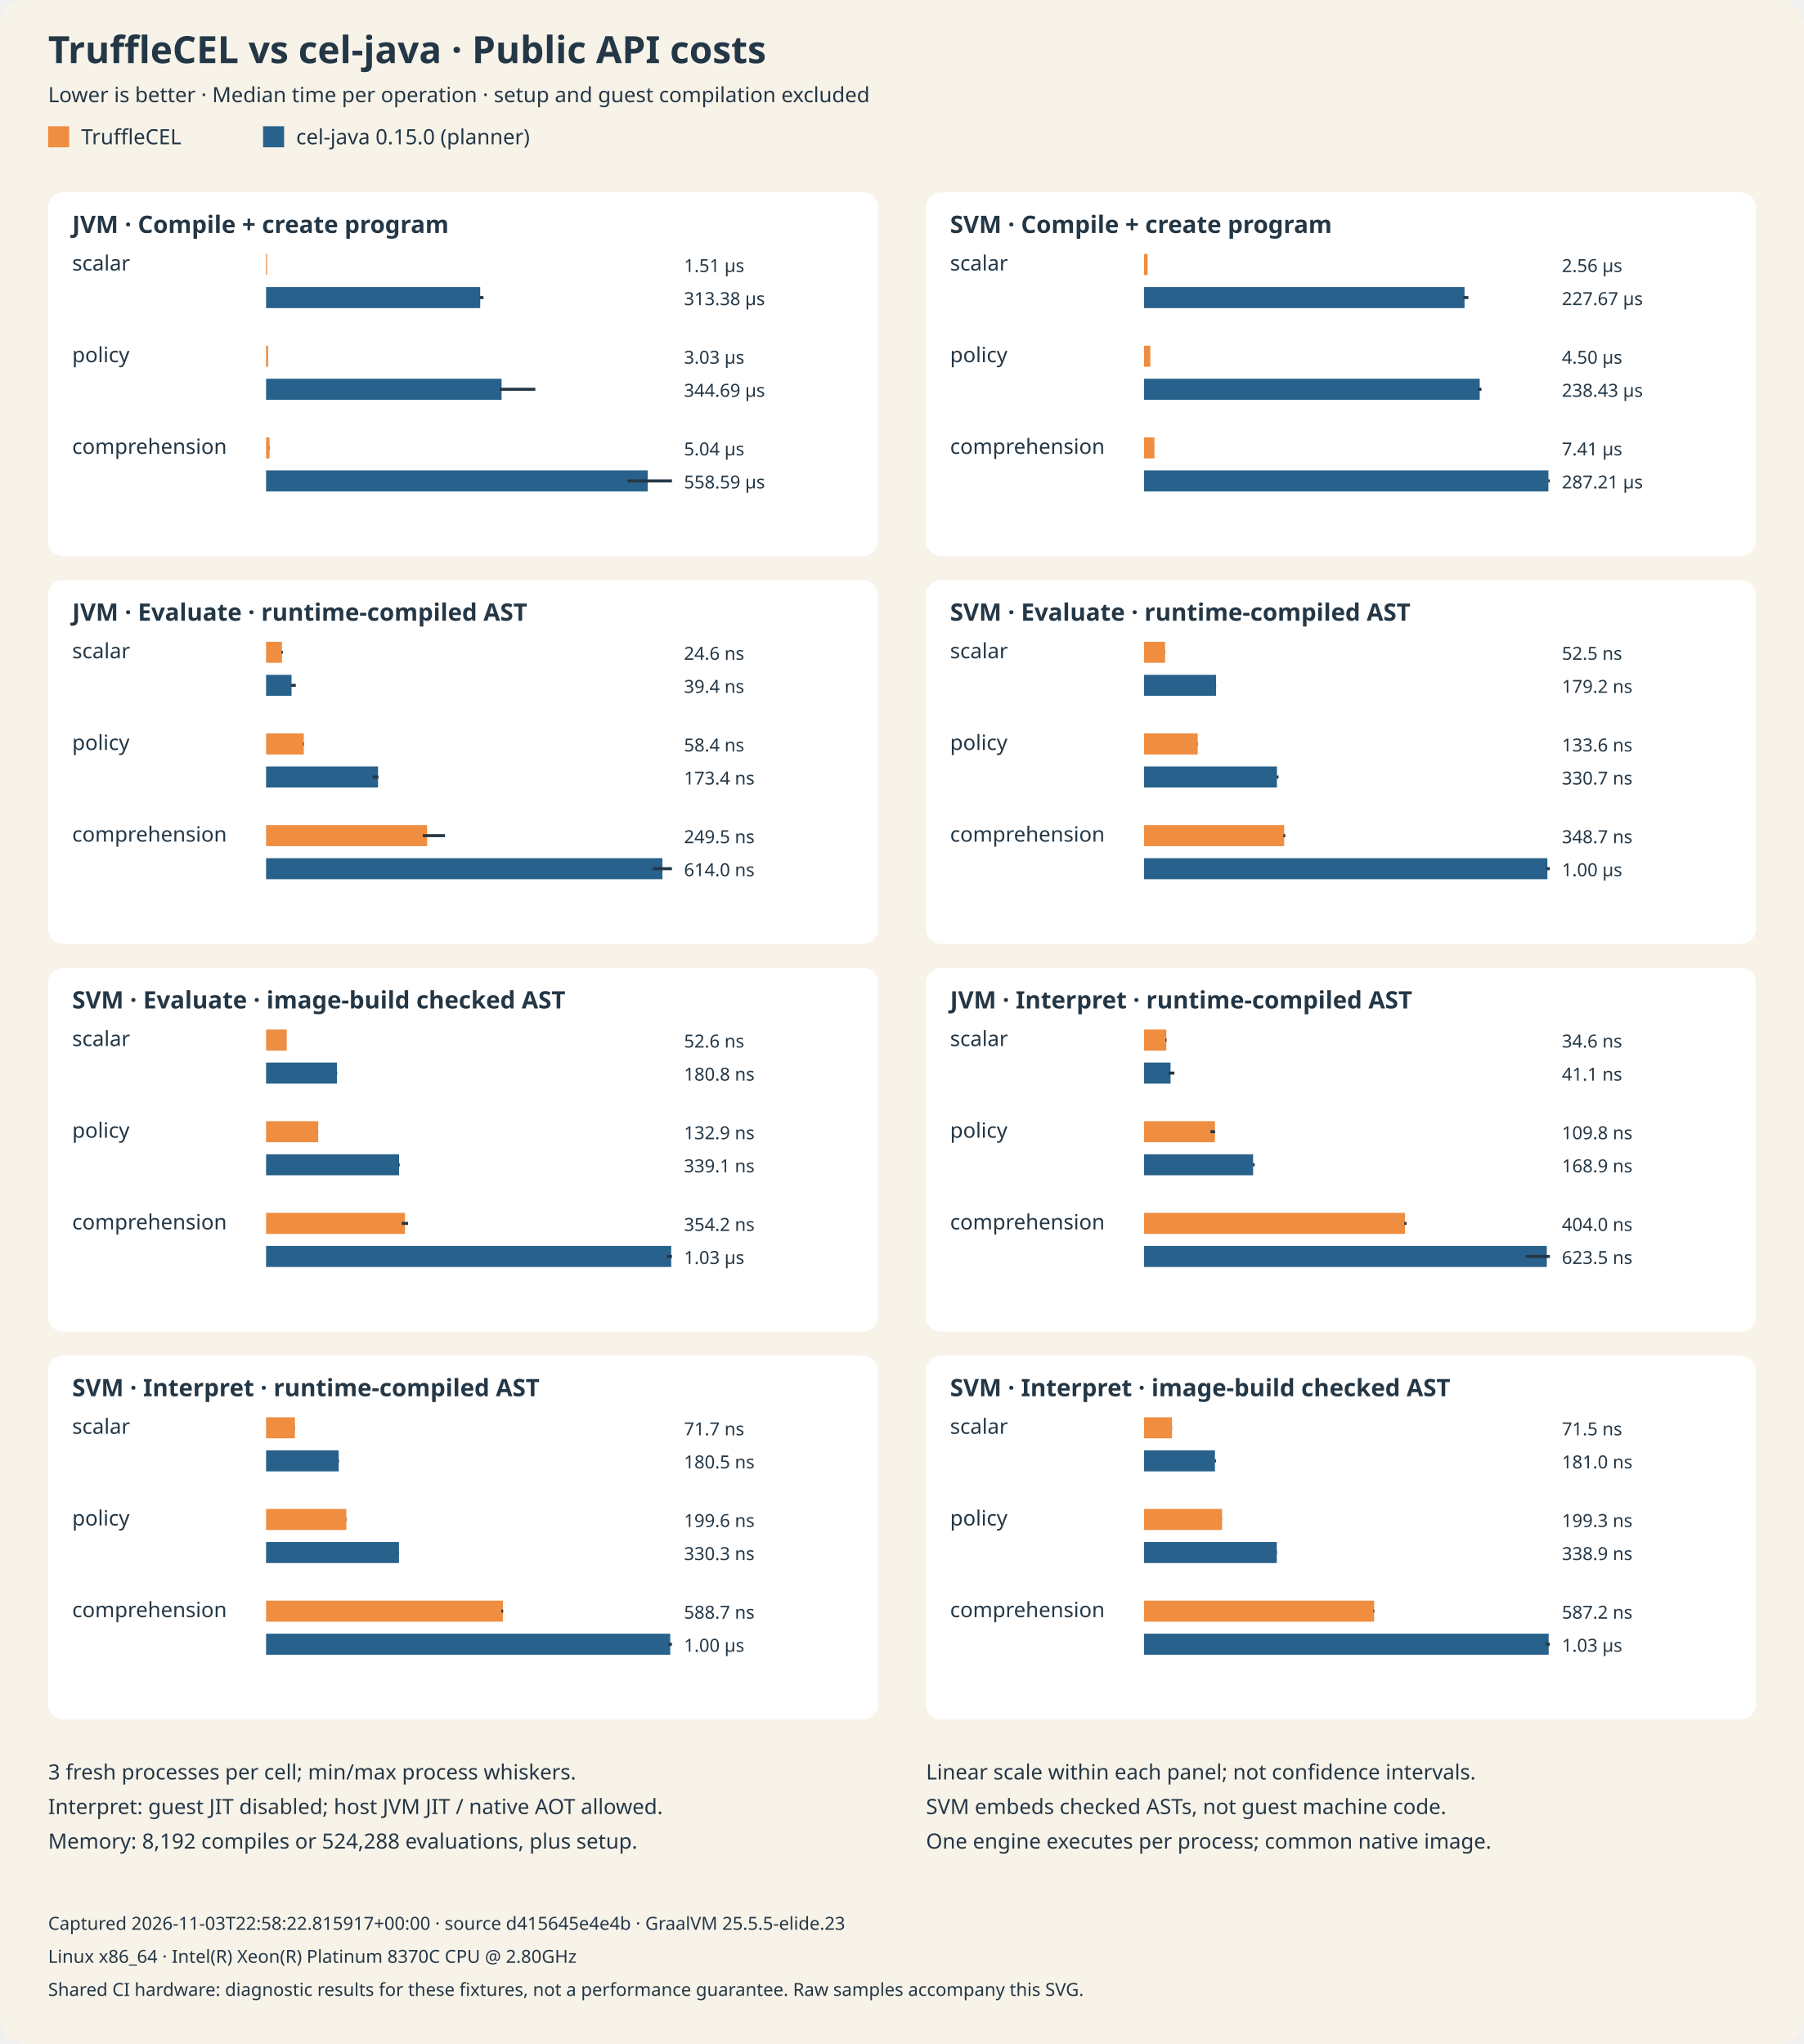
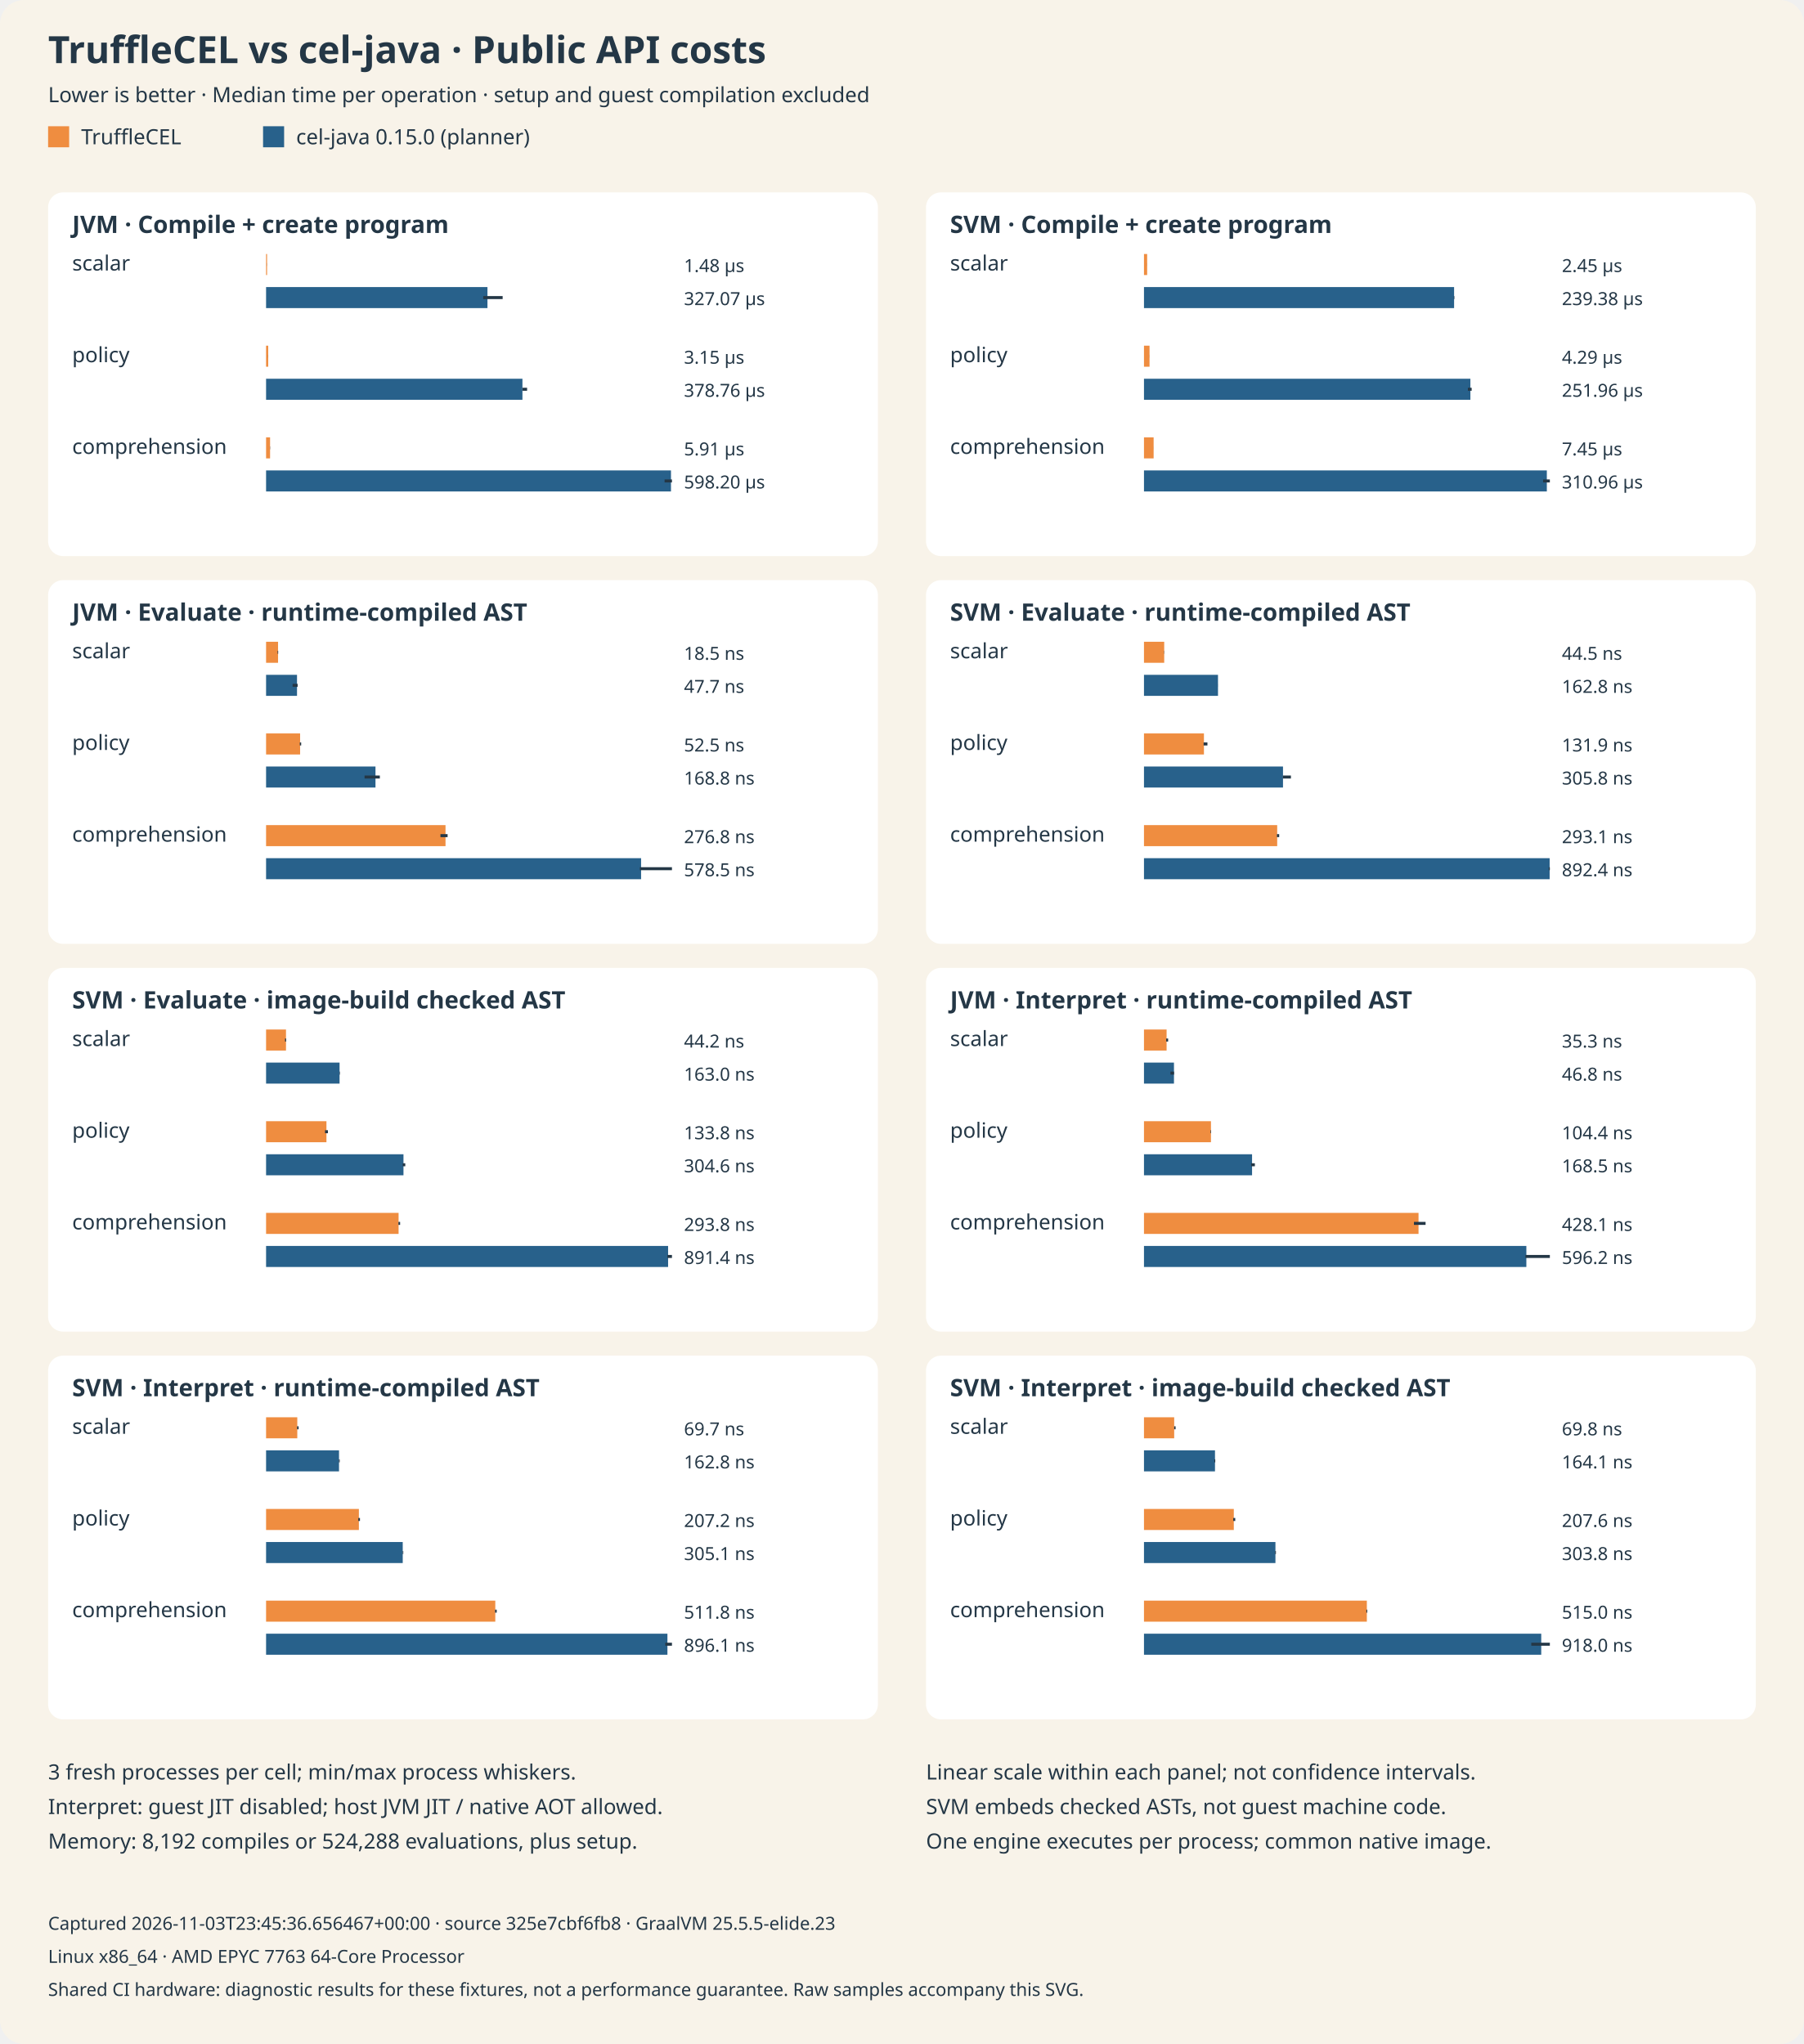
<svg xmlns="http://www.w3.org/2000/svg" width="1200" height="1360" viewBox="0 0 1200 1360" role="img" aria-labelledby="title desc">
  <rect width="1200" height="1360" rx="16" fill="#f8f3e9" />
  <style>text{font-family:system-ui,sans-serif;fill:#243746}.heading{font-size:25px;font-weight:700}.label{font-size:14px}.small{font-size:12px}.panel{font-size:16px;font-weight:650}</style>
  <text x="32" y="42" class="heading">TruffleCEL vs cel-java · Public API costs</text>
  <text x="32" y="68" class="label">Lower is better · Median time per operation · setup and guest compilation excluded</text>
  <rect x="32" y="84" width="14" height="14" fill="#ef8d40" />
  <text x="54" y="96" class="label">TruffleCEL</text>
  <rect x="175" y="84" width="14" height="14" fill="#28618b" />
  <text x="197" y="96" class="label">cel-java 0.15.0 (planner)</text>
  <rect x="32" y="128" width="552" height="242" rx="10" fill="white" />
  <text x="48" y="155" class="panel">JVM · Compile + create program</text>
  <text x="48" y="180" class="label">scalar</text>
-   <rect x="177" y="169" width="0.69" height="14" fill="#ef8d40" />
-   <path d="M177.65,176 H177.69" stroke="#243746" stroke-width="2" />
-   <text x="455.00" y="181" class="small">1.51 µs</text>
-   <rect x="177" y="191" width="142.44" height="14" fill="#28618b" />
-   <path d="M319.03,198 H321.60" stroke="#243746" stroke-width="2" />
-   <text x="455.00" y="203" class="small">313.38 µs</text>
+   <rect x="177" y="169" width="0.66" height="14" fill="#ef8d40" />
+   <path d="M177.63,176 H177.69" stroke="#243746" stroke-width="2" />
+   <text x="455.00" y="181" class="small">1.48 µs</text>
+   <rect x="177" y="191" width="147.27" height="14" fill="#28618b" />
+   <path d="M321.45,198 H334.37" stroke="#243746" stroke-width="2" />
+   <text x="455.00" y="203" class="small">327.07 µs</text>
  <text x="48" y="241" class="label">policy</text>
-   <rect x="177" y="230" width="1.38" height="14" fill="#ef8d40" />
-   <path d="M178.36,237 H178.43" stroke="#243746" stroke-width="2" />
-   <text x="455.00" y="242" class="small">3.03 µs</text>
-   <rect x="177" y="252" width="156.67" height="14" fill="#28618b" />
-   <path d="M332.38,259 H356.12" stroke="#243746" stroke-width="2" />
-   <text x="455.00" y="264" class="small">344.69 µs</text>
+   <rect x="177" y="230" width="1.42" height="14" fill="#ef8d40" />
+   <path d="M178.39,237 H178.44" stroke="#243746" stroke-width="2" />
+   <text x="455.00" y="242" class="small">3.15 µs</text>
+   <rect x="177" y="252" width="170.54" height="14" fill="#28618b" />
+   <path d="M347.54,259 H350.63" stroke="#243746" stroke-width="2" />
+   <text x="455.00" y="264" class="small">378.76 µs</text>
  <text x="48" y="302" class="label">comprehension</text>
-   <rect x="177" y="291" width="2.29" height="14" fill="#ef8d40" />
-   <path d="M179.23,298 H179.50" stroke="#243746" stroke-width="2" />
-   <text x="455.00" y="303" class="small">5.04 µs</text>
-   <rect x="177" y="313" width="253.89" height="14" fill="#28618b" />
-   <path d="M417.37,320 H447.00" stroke="#243746" stroke-width="2" />
-   <text x="455.00" y="325" class="small">558.59 µs</text>
+   <rect x="177" y="291" width="2.66" height="14" fill="#ef8d40" />
+   <path d="M179.65,298 H179.76" stroke="#243746" stroke-width="2" />
+   <text x="455.00" y="303" class="small">5.91 µs</text>
+   <rect x="177" y="313" width="269.35" height="14" fill="#28618b" />
+   <path d="M442.10,320 H447.00" stroke="#243746" stroke-width="2" />
+   <text x="455.00" y="325" class="small">598.20 µs</text>
  <rect x="616" y="128" width="552" height="242" rx="10" fill="white" />
  <text x="632" y="155" class="panel">SVM · Compile + create program</text>
  <text x="632" y="180" class="label">scalar</text>
-   <rect x="761" y="169" width="2.40" height="14" fill="#ef8d40" />
-   <path d="M763.40,176 H763.41" stroke="#243746" stroke-width="2" />
-   <text x="1039.00" y="181" class="small">2.56 µs</text>
-   <rect x="761" y="191" width="213.26" height="14" fill="#28618b" />
-   <path d="M973.38,198 H976.79" stroke="#243746" stroke-width="2" />
-   <text x="1039.00" y="203" class="small">227.67 µs</text>
+   <rect x="761" y="169" width="2.11" height="14" fill="#ef8d40" />
+   <path d="M763.11,176 H763.14" stroke="#243746" stroke-width="2" />
+   <text x="1039.00" y="181" class="small">2.45 µs</text>
+   <rect x="761" y="191" width="206.30" height="14" fill="#28618b" />
+   <path d="M967.12,198 H967.47" stroke="#243746" stroke-width="2" />
+   <text x="1039.00" y="203" class="small">239.38 µs</text>
  <text x="632" y="241" class="label">policy</text>
-   <rect x="761" y="230" width="4.22" height="14" fill="#ef8d40" />
-   <path d="M765.21,237 H765.23" stroke="#243746" stroke-width="2" />
-   <text x="1039.00" y="242" class="small">4.50 µs</text>
-   <rect x="761" y="252" width="223.34" height="14" fill="#28618b" />
-   <path d="M983.37,259 H985.52" stroke="#243746" stroke-width="2" />
-   <text x="1039.00" y="264" class="small">238.43 µs</text>
+   <rect x="761" y="230" width="3.70" height="14" fill="#ef8d40" />
+   <path d="M764.67,237 H764.71" stroke="#243746" stroke-width="2" />
+   <text x="1039.00" y="242" class="small">4.29 µs</text>
+   <rect x="761" y="252" width="217.14" height="14" fill="#28618b" />
+   <path d="M976.48,259 H978.99" stroke="#243746" stroke-width="2" />
+   <text x="1039.00" y="264" class="small">251.96 µs</text>
  <text x="632" y="302" class="label">comprehension</text>
-   <rect x="761" y="291" width="6.94" height="14" fill="#ef8d40" />
-   <path d="M767.90,298 H768.00" stroke="#243746" stroke-width="2" />
-   <text x="1039.00" y="303" class="small">7.41 µs</text>
-   <rect x="761" y="313" width="269.04" height="14" fill="#28618b" />
-   <path d="M1029.94,320 H1031.00" stroke="#243746" stroke-width="2" />
-   <text x="1039.00" y="325" class="small">287.21 µs</text>
+   <rect x="761" y="291" width="6.42" height="14" fill="#ef8d40" />
+   <path d="M767.42,298 H767.44" stroke="#243746" stroke-width="2" />
+   <text x="1039.00" y="303" class="small">7.45 µs</text>
+   <rect x="761" y="313" width="267.99" height="14" fill="#28618b" />
+   <path d="M1026.50,320 H1031.00" stroke="#243746" stroke-width="2" />
+   <text x="1039.00" y="325" class="small">310.96 µs</text>
  <rect x="32" y="386" width="552" height="242" rx="10" fill="white" />
  <text x="48" y="413" class="panel">JVM · Evaluate · runtime-compiled AST</text>
  <text x="48" y="438" class="label">scalar</text>
-   <rect x="177" y="427" width="10.55" height="14" fill="#ef8d40" />
-   <path d="M187.24,434 H188.17" stroke="#243746" stroke-width="2" />
-   <text x="455.00" y="439" class="small">24.6 ns</text>
-   <rect x="177" y="449" width="16.93" height="14" fill="#28618b" />
-   <path d="M193.57,456 H196.78" stroke="#243746" stroke-width="2" />
-   <text x="455.00" y="461" class="small">39.4 ns</text>
+   <rect x="177" y="427" width="7.97" height="14" fill="#ef8d40" />
+   <path d="M184.65,434 H185.05" stroke="#243746" stroke-width="2" />
+   <text x="455.00" y="439" class="small">18.5 ns</text>
+   <rect x="177" y="449" width="20.58" height="14" fill="#28618b" />
+   <path d="M194.64,456 H198.00" stroke="#243746" stroke-width="2" />
+   <text x="455.00" y="461" class="small">47.7 ns</text>
  <text x="48" y="499" class="label">policy</text>
-   <rect x="177" y="488" width="25.09" height="14" fill="#ef8d40" />
-   <path d="M201.66,495 H202.17" stroke="#243746" stroke-width="2" />
-   <text x="455.00" y="500" class="small">58.4 ns</text>
-   <rect x="177" y="510" width="74.48" height="14" fill="#28618b" />
-   <path d="M247.85,517 H251.74" stroke="#243746" stroke-width="2" />
-   <text x="455.00" y="522" class="small">173.4 ns</text>
+   <rect x="177" y="488" width="22.64" height="14" fill="#ef8d40" />
+   <path d="M199.43,495 H200.35" stroke="#243746" stroke-width="2" />
+   <text x="455.00" y="500" class="small">52.5 ns</text>
+   <rect x="177" y="510" width="72.78" height="14" fill="#28618b" />
+   <path d="M242.52,517 H252.68" stroke="#243746" stroke-width="2" />
+   <text x="455.00" y="522" class="small">168.8 ns</text>
  <text x="48" y="560" class="label">comprehension</text>
-   <rect x="177" y="549" width="107.13" height="14" fill="#ef8d40" />
-   <path d="M281.21,556 H296.04" stroke="#243746" stroke-width="2" />
-   <text x="455.00" y="561" class="small">249.5 ns</text>
-   <rect x="177" y="571" width="263.66" height="14" fill="#28618b" />
-   <path d="M434.34,578 H447.00" stroke="#243746" stroke-width="2" />
-   <text x="455.00" y="583" class="small">614.0 ns</text>
+   <rect x="177" y="549" width="119.37" height="14" fill="#ef8d40" />
+   <path d="M293.00,556 H297.76" stroke="#243746" stroke-width="2" />
+   <text x="455.00" y="561" class="small">276.8 ns</text>
+   <rect x="177" y="571" width="249.47" height="14" fill="#28618b" />
+   <path d="M425.65,578 H447.00" stroke="#243746" stroke-width="2" />
+   <text x="455.00" y="583" class="small">578.5 ns</text>
  <rect x="616" y="386" width="552" height="242" rx="10" fill="white" />
  <text x="632" y="413" class="panel">SVM · Evaluate · runtime-compiled AST</text>
  <text x="632" y="438" class="label">scalar</text>
-   <rect x="761" y="427" width="14.04" height="14" fill="#ef8d40" />
-   <path d="M774.94,434 H775.12" stroke="#243746" stroke-width="2" />
-   <text x="1039.00" y="439" class="small">52.5 ns</text>
-   <rect x="761" y="449" width="47.92" height="14" fill="#28618b" />
-   <path d="M808.84,456 H809.00" stroke="#243746" stroke-width="2" />
-   <text x="1039.00" y="461" class="small">179.2 ns</text>
+   <rect x="761" y="427" width="13.46" height="14" fill="#ef8d40" />
+   <path d="M774.33,434 H774.48" stroke="#243746" stroke-width="2" />
+   <text x="1039.00" y="439" class="small">44.5 ns</text>
+   <rect x="761" y="449" width="49.24" height="14" fill="#28618b" />
+   <path d="M810.22,456 H810.26" stroke="#243746" stroke-width="2" />
+   <text x="1039.00" y="461" class="small">162.8 ns</text>
  <text x="632" y="499" class="label">policy</text>
-   <rect x="761" y="488" width="35.72" height="14" fill="#ef8d40" />
-   <path d="M796.63,495 H796.91" stroke="#243746" stroke-width="2" />
-   <text x="1039.00" y="500" class="small">133.6 ns</text>
-   <rect x="761" y="510" width="88.45" height="14" fill="#28618b" />
-   <path d="M849.25,517 H850.52" stroke="#243746" stroke-width="2" />
-   <text x="1039.00" y="522" class="small">330.7 ns</text>
+   <rect x="761" y="488" width="39.89" height="14" fill="#ef8d40" />
+   <path d="M800.67,495 H803.21" stroke="#243746" stroke-width="2" />
+   <text x="1039.00" y="500" class="small">131.9 ns</text>
+   <rect x="761" y="510" width="92.48" height="14" fill="#28618b" />
+   <path d="M853.39,517 H858.75" stroke="#243746" stroke-width="2" />
+   <text x="1039.00" y="522" class="small">305.8 ns</text>
  <text x="632" y="560" class="label">comprehension</text>
-   <rect x="761" y="549" width="93.27" height="14" fill="#ef8d40" />
-   <path d="M853.71,556 H855.01" stroke="#243746" stroke-width="2" />
-   <text x="1039.00" y="561" class="small">348.7 ns</text>
-   <rect x="761" y="571" width="268.36" height="14" fill="#28618b" />
-   <path d="M1028.70,578 H1031.00" stroke="#243746" stroke-width="2" />
-   <text x="1039.00" y="583" class="small">1.00 µs</text>
+   <rect x="761" y="549" width="88.62" height="14" fill="#ef8d40" />
+   <path d="M849.44,556 H850.95" stroke="#243746" stroke-width="2" />
+   <text x="1039.00" y="561" class="small">293.1 ns</text>
+   <rect x="761" y="571" width="269.86" height="14" fill="#28618b" />
+   <path d="M1030.29,578 H1031.00" stroke="#243746" stroke-width="2" />
+   <text x="1039.00" y="583" class="small">892.4 ns</text>
  <rect x="32" y="644" width="552" height="242" rx="10" fill="white" />
  <text x="48" y="671" class="panel">SVM · Evaluate · image-build checked AST</text>
  <text x="48" y="696" class="label">scalar</text>
-   <rect x="177" y="685" width="13.72" height="14" fill="#ef8d40" />
-   <path d="M190.68,692 H190.73" stroke="#243746" stroke-width="2" />
-   <text x="455.00" y="697" class="small">52.6 ns</text>
-   <rect x="177" y="707" width="47.16" height="14" fill="#28618b" />
-   <path d="M224.03,714 H224.30" stroke="#243746" stroke-width="2" />
-   <text x="455.00" y="719" class="small">180.8 ns</text>
+   <rect x="177" y="685" width="13.25" height="14" fill="#ef8d40" />
+   <path d="M189.60,692 H190.32" stroke="#243746" stroke-width="2" />
+   <text x="455.00" y="697" class="small">44.2 ns</text>
+   <rect x="177" y="707" width="48.89" height="14" fill="#28618b" />
+   <path d="M225.80,714 H226.08" stroke="#243746" stroke-width="2" />
+   <text x="455.00" y="719" class="small">163.0 ns</text>
  <text x="48" y="757" class="label">policy</text>
-   <rect x="177" y="746" width="34.67" height="14" fill="#ef8d40" />
-   <path d="M211.67,753 H211.72" stroke="#243746" stroke-width="2" />
-   <text x="455.00" y="758" class="small">132.9 ns</text>
-   <rect x="177" y="768" width="88.47" height="14" fill="#28618b" />
-   <path d="M265.15,775 H265.89" stroke="#243746" stroke-width="2" />
-   <text x="455.00" y="780" class="small">339.1 ns</text>
+   <rect x="177" y="746" width="40.16" height="14" fill="#ef8d40" />
+   <path d="M216.23,753 H218.15" stroke="#243746" stroke-width="2" />
+   <text x="455.00" y="758" class="small">133.8 ns</text>
+   <rect x="177" y="768" width="91.40" height="14" fill="#28618b" />
+   <path d="M267.88,775 H269.60" stroke="#243746" stroke-width="2" />
+   <text x="455.00" y="780" class="small">304.6 ns</text>
  <text x="48" y="818" class="label">comprehension</text>
-   <rect x="177" y="807" width="92.41" height="14" fill="#ef8d40" />
-   <path d="M267.25,814 H271.47" stroke="#243746" stroke-width="2" />
-   <text x="455.00" y="819" class="small">354.2 ns</text>
-   <rect x="177" y="829" width="269.50" height="14" fill="#28618b" />
-   <path d="M443.63,836 H447.00" stroke="#243746" stroke-width="2" />
-   <text x="455.00" y="841" class="small">1.03 µs</text>
+   <rect x="177" y="807" width="88.15" height="14" fill="#ef8d40" />
+   <path d="M265.04,814 H266.17" stroke="#243746" stroke-width="2" />
+   <text x="455.00" y="819" class="small">293.8 ns</text>
+   <rect x="177" y="829" width="267.44" height="14" fill="#28618b" />
+   <path d="M443.96,836 H447.00" stroke="#243746" stroke-width="2" />
+   <text x="455.00" y="841" class="small">891.4 ns</text>
  <rect x="616" y="644" width="552" height="242" rx="10" fill="white" />
  <text x="632" y="671" class="panel">JVM · Interpret · runtime-compiled AST</text>
  <text x="632" y="696" class="label">scalar</text>
-   <rect x="761" y="685" width="14.86" height="14" fill="#ef8d40" />
-   <path d="M775.34,692 H776.03" stroke="#243746" stroke-width="2" />
-   <text x="1039.00" y="697" class="small">34.6 ns</text>
-   <rect x="761" y="707" width="17.67" height="14" fill="#28618b" />
-   <path d="M777.36,714 H781.25" stroke="#243746" stroke-width="2" />
-   <text x="1039.00" y="719" class="small">41.1 ns</text>
+   <rect x="761" y="685" width="15.05" height="14" fill="#ef8d40" />
+   <path d="M775.77,692 H777.07" stroke="#243746" stroke-width="2" />
+   <text x="1039.00" y="697" class="small">35.3 ns</text>
+   <rect x="761" y="707" width="19.95" height="14" fill="#28618b" />
+   <path d="M778.60,714 H780.99" stroke="#243746" stroke-width="2" />
+   <text x="1039.00" y="719" class="small">46.8 ns</text>
  <text x="632" y="757" class="label">policy</text>
-   <rect x="761" y="746" width="47.21" height="14" fill="#ef8d40" />
-   <path d="M805.24,753 H808.31" stroke="#243746" stroke-width="2" />
-   <text x="1039.00" y="758" class="small">109.8 ns</text>
-   <rect x="761" y="768" width="72.61" height="14" fill="#28618b" />
-   <path d="M833.45,775 H834.66" stroke="#243746" stroke-width="2" />
-   <text x="1039.00" y="780" class="small">168.9 ns</text>
+   <rect x="761" y="746" width="44.56" height="14" fill="#ef8d40" />
+   <path d="M805.25,753 H805.61" stroke="#243746" stroke-width="2" />
+   <text x="1039.00" y="758" class="small">104.4 ns</text>
+   <rect x="761" y="768" width="71.90" height="14" fill="#28618b" />
+   <path d="M832.29,775 H834.77" stroke="#243746" stroke-width="2" />
+   <text x="1039.00" y="780" class="small">168.5 ns</text>
  <text x="632" y="818" class="label">comprehension</text>
-   <rect x="761" y="807" width="173.65" height="14" fill="#ef8d40" />
-   <path d="M934.21,814 H935.71" stroke="#243746" stroke-width="2" />
-   <text x="1039.00" y="819" class="small">404.0 ns</text>
-   <rect x="761" y="829" width="267.97" height="14" fill="#28618b" />
-   <path d="M1014.99,836 H1031.00" stroke="#243746" stroke-width="2" />
-   <text x="1039.00" y="841" class="small">623.5 ns</text>
+   <rect x="761" y="807" width="182.64" height="14" fill="#ef8d40" />
+   <path d="M940.59,814 H948.33" stroke="#243746" stroke-width="2" />
+   <text x="1039.00" y="819" class="small">428.1 ns</text>
+   <rect x="761" y="829" width="254.37" height="14" fill="#28618b" />
+   <path d="M1014.75,836 H1031.00" stroke="#243746" stroke-width="2" />
+   <text x="1039.00" y="841" class="small">596.2 ns</text>
  <rect x="32" y="902" width="552" height="242" rx="10" fill="white" />
  <text x="48" y="929" class="panel">SVM · Interpret · runtime-compiled AST</text>
  <text x="48" y="954" class="label">scalar</text>
-   <rect x="177" y="943" width="19.19" height="14" fill="#ef8d40" />
-   <path d="M196.13,950 H196.28" stroke="#243746" stroke-width="2" />
-   <text x="455.00" y="955" class="small">71.7 ns</text>
-   <rect x="177" y="965" width="48.31" height="14" fill="#28618b" />
-   <path d="M225.23,972 H225.50" stroke="#243746" stroke-width="2" />
-   <text x="455.00" y="977" class="small">180.5 ns</text>
+   <rect x="177" y="943" width="20.76" height="14" fill="#ef8d40" />
+   <path d="M197.62,950 H198.65" stroke="#243746" stroke-width="2" />
+   <text x="455.00" y="955" class="small">69.7 ns</text>
+   <rect x="177" y="965" width="48.52" height="14" fill="#28618b" />
+   <path d="M225.43,972 H225.98" stroke="#243746" stroke-width="2" />
+   <text x="455.00" y="977" class="small">162.8 ns</text>
  <text x="48" y="1015" class="label">policy</text>
-   <rect x="177" y="1004" width="53.41" height="14" fill="#ef8d40" />
-   <path d="M230.32,1011 H230.56" stroke="#243746" stroke-width="2" />
-   <text x="455.00" y="1016" class="small">199.6 ns</text>
-   <rect x="177" y="1026" width="88.40" height="14" fill="#28618b" />
-   <path d="M265.11,1033 H265.41" stroke="#243746" stroke-width="2" />
-   <text x="455.00" y="1038" class="small">330.3 ns</text>
+   <rect x="177" y="1004" width="61.74" height="14" fill="#ef8d40" />
+   <path d="M238.35,1011 H239.46" stroke="#243746" stroke-width="2" />
+   <text x="455.00" y="1016" class="small">207.2 ns</text>
+   <rect x="177" y="1026" width="90.91" height="14" fill="#28618b" />
+   <path d="M267.89,1033 H268.29" stroke="#243746" stroke-width="2" />
+   <text x="455.00" y="1038" class="small">305.1 ns</text>
  <text x="48" y="1076" class="label">comprehension</text>
-   <rect x="177" y="1065" width="157.53" height="14" fill="#ef8d40" />
-   <path d="M333.56,1072 H334.77" stroke="#243746" stroke-width="2" />
-   <text x="455.00" y="1077" class="small">588.7 ns</text>
-   <rect x="177" y="1087" width="268.86" height="14" fill="#28618b" />
-   <path d="M444.67,1094 H447.00" stroke="#243746" stroke-width="2" />
-   <text x="455.00" y="1099" class="small">1.00 µs</text>
+   <rect x="177" y="1065" width="152.48" height="14" fill="#ef8d40" />
+   <path d="M329.32,1072 H330.43" stroke="#243746" stroke-width="2" />
+   <text x="455.00" y="1077" class="small">511.8 ns</text>
+   <rect x="177" y="1087" width="266.99" height="14" fill="#28618b" />
+   <path d="M442.55,1094 H447.00" stroke="#243746" stroke-width="2" />
+   <text x="455.00" y="1099" class="small">896.1 ns</text>
  <rect x="616" y="902" width="552" height="242" rx="10" fill="white" />
  <text x="632" y="929" class="panel">SVM · Interpret · image-build checked AST</text>
  <text x="632" y="954" class="label">scalar</text>
-   <rect x="761" y="943" width="18.65" height="14" fill="#ef8d40" />
-   <path d="M779.63,950 H779.76" stroke="#243746" stroke-width="2" />
-   <text x="1039.00" y="955" class="small">71.5 ns</text>
-   <rect x="761" y="965" width="47.20" height="14" fill="#28618b" />
-   <path d="M808.11,972 H808.95" stroke="#243746" stroke-width="2" />
-   <text x="1039.00" y="977" class="small">181.0 ns</text>
+   <rect x="761" y="943" width="20.10" height="14" fill="#ef8d40" />
+   <path d="M781.07,950 H782.03" stroke="#243746" stroke-width="2" />
+   <text x="1039.00" y="955" class="small">69.8 ns</text>
+   <rect x="761" y="965" width="47.24" height="14" fill="#28618b" />
+   <path d="M807.81,972 H808.42" stroke="#243746" stroke-width="2" />
+   <text x="1039.00" y="977" class="small">164.1 ns</text>
  <text x="632" y="1015" class="label">policy</text>
-   <rect x="761" y="1004" width="51.96" height="14" fill="#ef8d40" />
-   <path d="M812.86,1011 H812.96" stroke="#243746" stroke-width="2" />
-   <text x="1039.00" y="1016" class="small">199.3 ns</text>
-   <rect x="761" y="1026" width="88.36" height="14" fill="#28618b" />
-   <path d="M849.22,1033 H849.47" stroke="#243746" stroke-width="2" />
-   <text x="1039.00" y="1038" class="small">338.9 ns</text>
+   <rect x="761" y="1004" width="59.76" height="14" fill="#ef8d40" />
+   <path d="M820.37,1011 H821.72" stroke="#243746" stroke-width="2" />
+   <text x="1039.00" y="1016" class="small">207.6 ns</text>
+   <rect x="761" y="1026" width="87.45" height="14" fill="#28618b" />
+   <path d="M848.24,1033 H848.78" stroke="#243746" stroke-width="2" />
+   <text x="1039.00" y="1038" class="small">303.8 ns</text>
  <text x="632" y="1076" class="label">comprehension</text>
-   <rect x="761" y="1065" width="153.10" height="14" fill="#ef8d40" />
-   <path d="M913.66,1072 H914.25" stroke="#243746" stroke-width="2" />
-   <text x="1039.00" y="1077" class="small">587.2 ns</text>
-   <rect x="761" y="1087" width="269.21" height="14" fill="#28618b" />
-   <path d="M1028.30,1094 H1031.00" stroke="#243746" stroke-width="2" />
-   <text x="1039.00" y="1099" class="small">1.03 µs</text>
+   <rect x="761" y="1065" width="148.26" height="14" fill="#ef8d40" />
+   <path d="M908.93,1072 H909.51" stroke="#243746" stroke-width="2" />
+   <text x="1039.00" y="1077" class="small">515.0 ns</text>
+   <rect x="761" y="1087" width="264.27" height="14" fill="#28618b" />
+   <path d="M1018.64,1094 H1031.00" stroke="#243746" stroke-width="2" />
+   <text x="1039.00" y="1099" class="small">918.0 ns</text>
  <text x="32" y="1184" class="label">3 fresh processes per cell; min/max process whiskers.</text>
  <text x="616" y="1184" class="label">Linear scale within each panel; not confidence intervals.</text>
  <text x="32" y="1207" class="label">Interpret: guest JIT disabled; host JVM JIT / native AOT allowed.</text>
  <text x="616" y="1207" class="label">SVM embeds checked ASTs, not guest machine code.</text>
  <text x="32" y="1230" class="label">Memory: 8,192 compiles or 524,288 evaluations, plus setup.</text>
  <text x="616" y="1230" class="label">One engine executes per process; common native image.</text>
-   <text x="32" y="1284" class="small">Captured 2026-11-03T22:58:22.815917+00:00 · source d415645e4e4b · GraalVM 25.5.5-elide.23</text>
-   <text x="32" y="1306" class="small">Linux x86_64 · Intel(R) Xeon(R) Platinum 8370C CPU @ 2.80GHz</text>
+   <text x="32" y="1284" class="small">Captured 2026-11-03T23:45:36.656467+00:00 · source 325e7cbf6fb8 · GraalVM 25.5.5-elide.23</text>
+   <text x="32" y="1306" class="small">Linux x86_64 · AMD EPYC 7763 64-Core Processor</text>
  <text x="32" y="1328" class="small">Shared CI hardware: diagnostic results for these fixtures, not a performance guarantee. Raw samples accompany this SVG.</text>
</svg>
